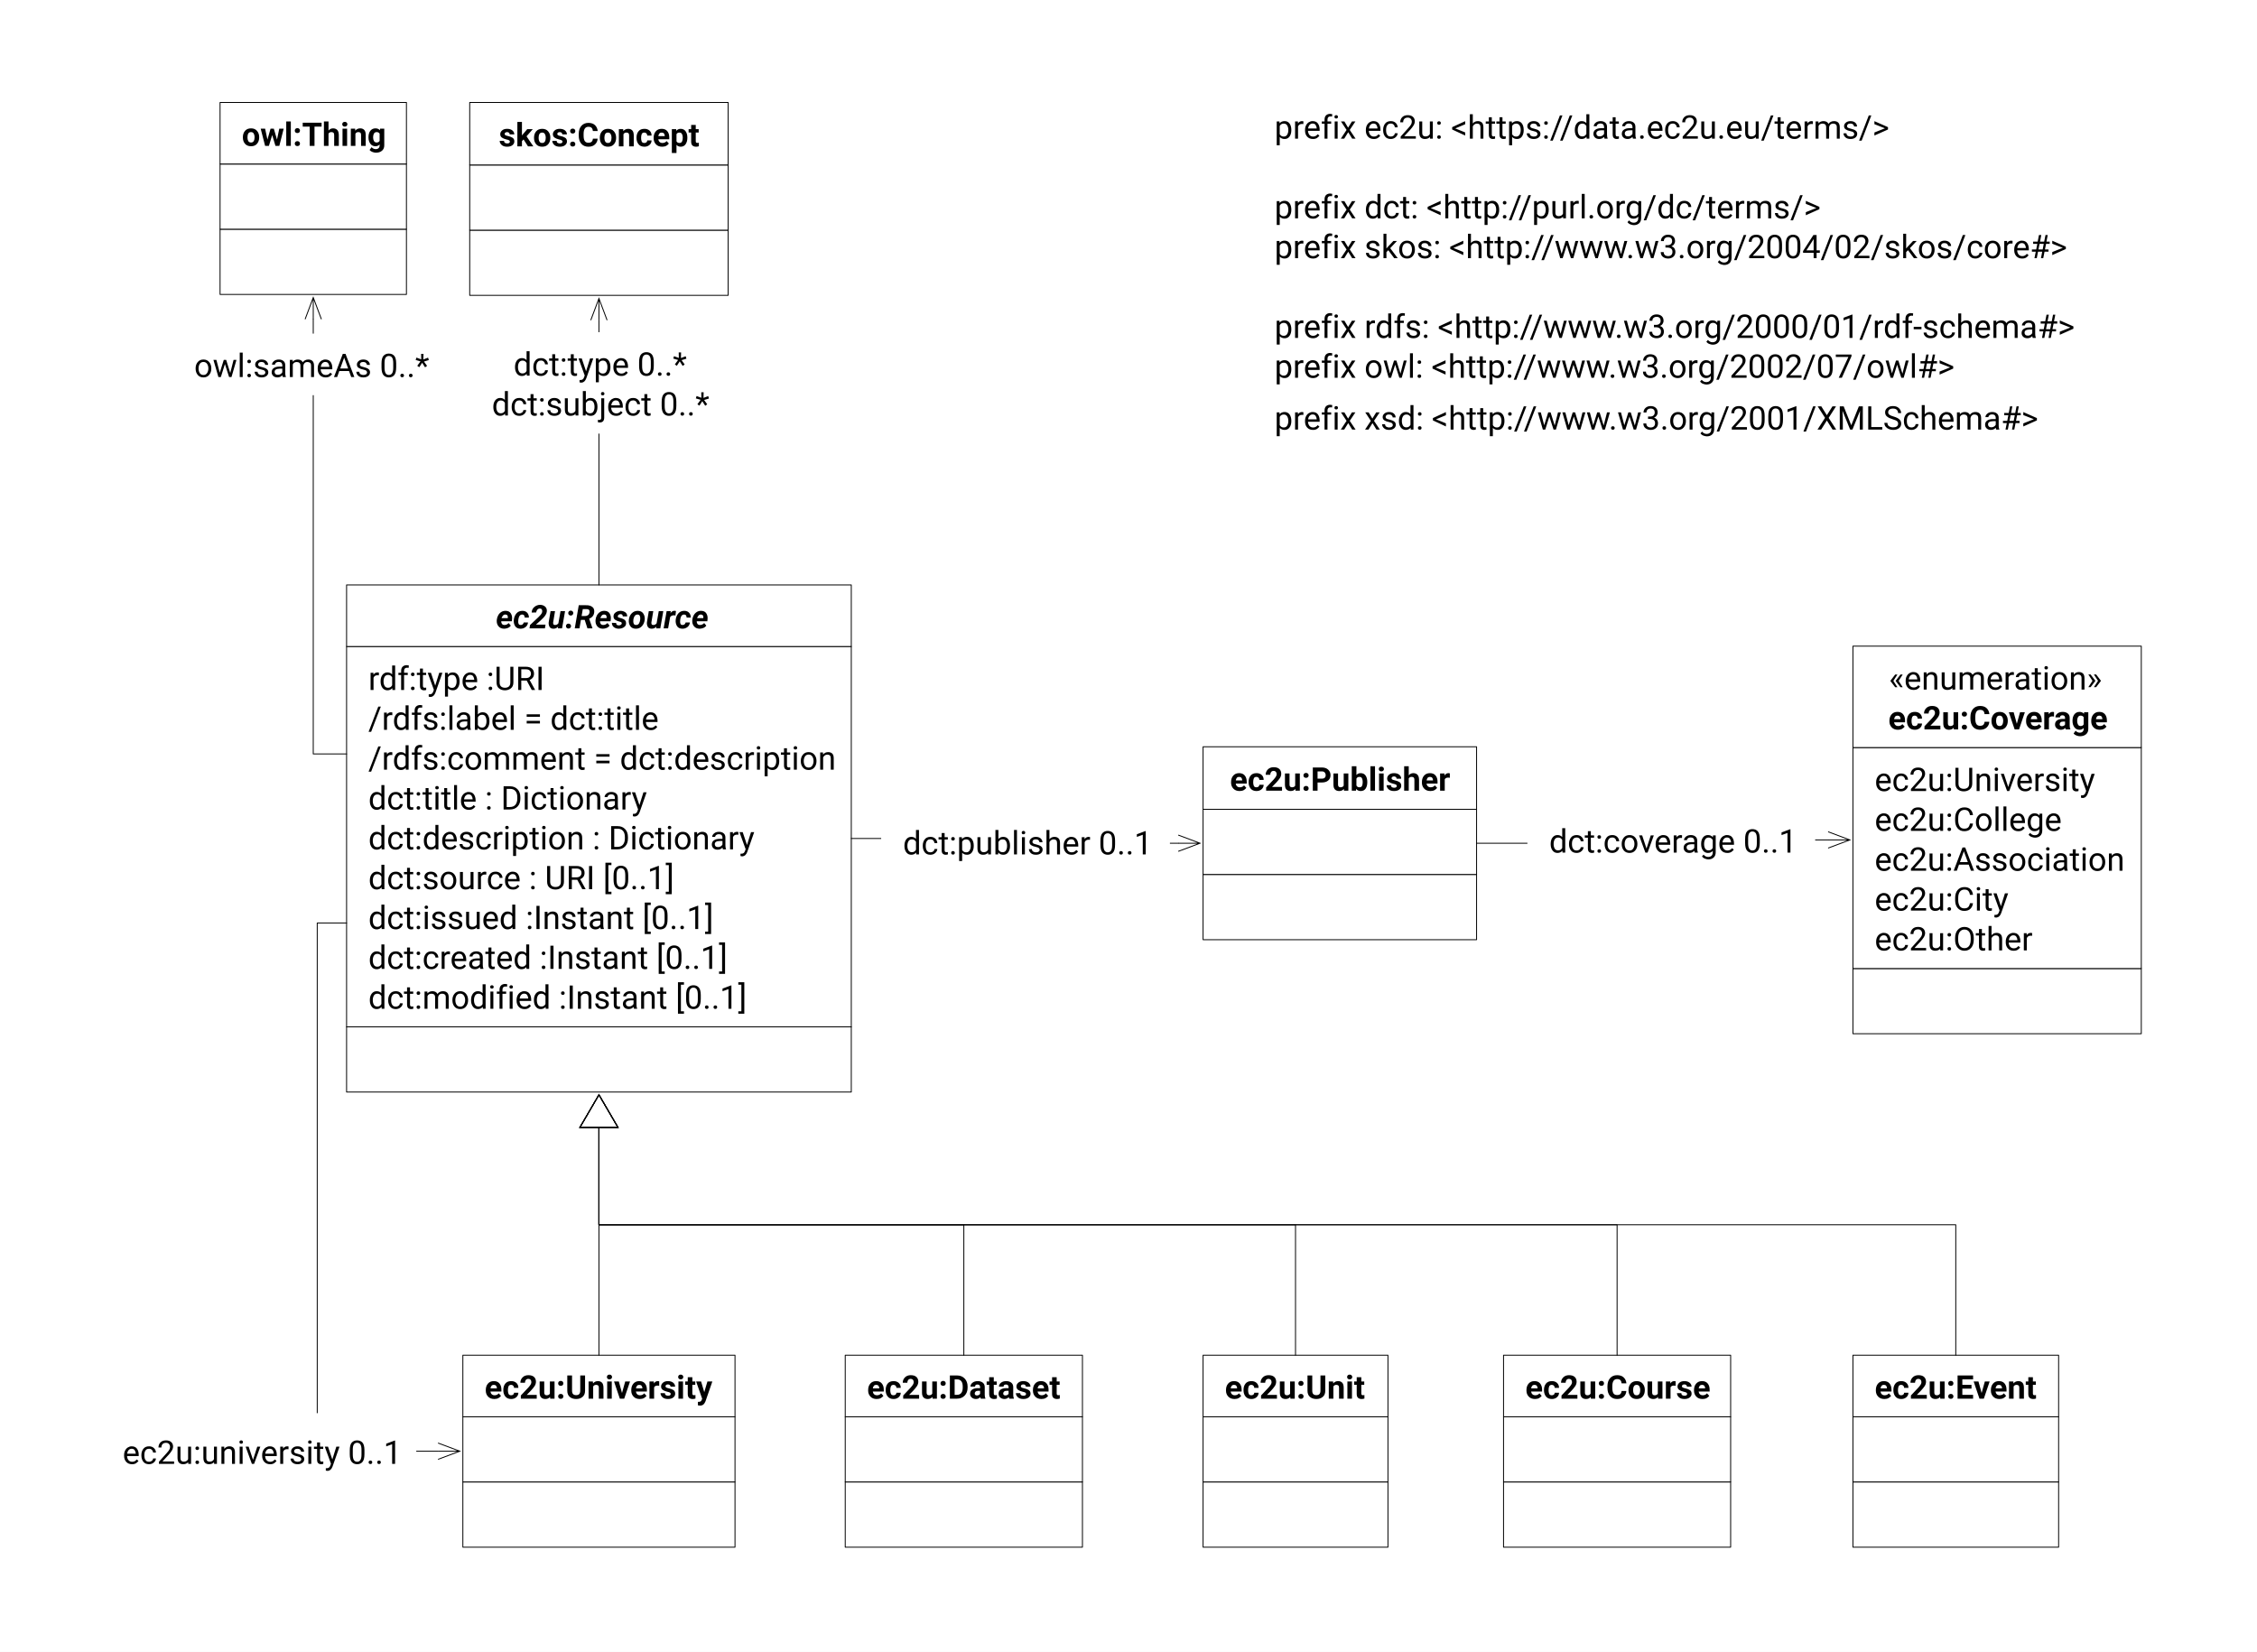
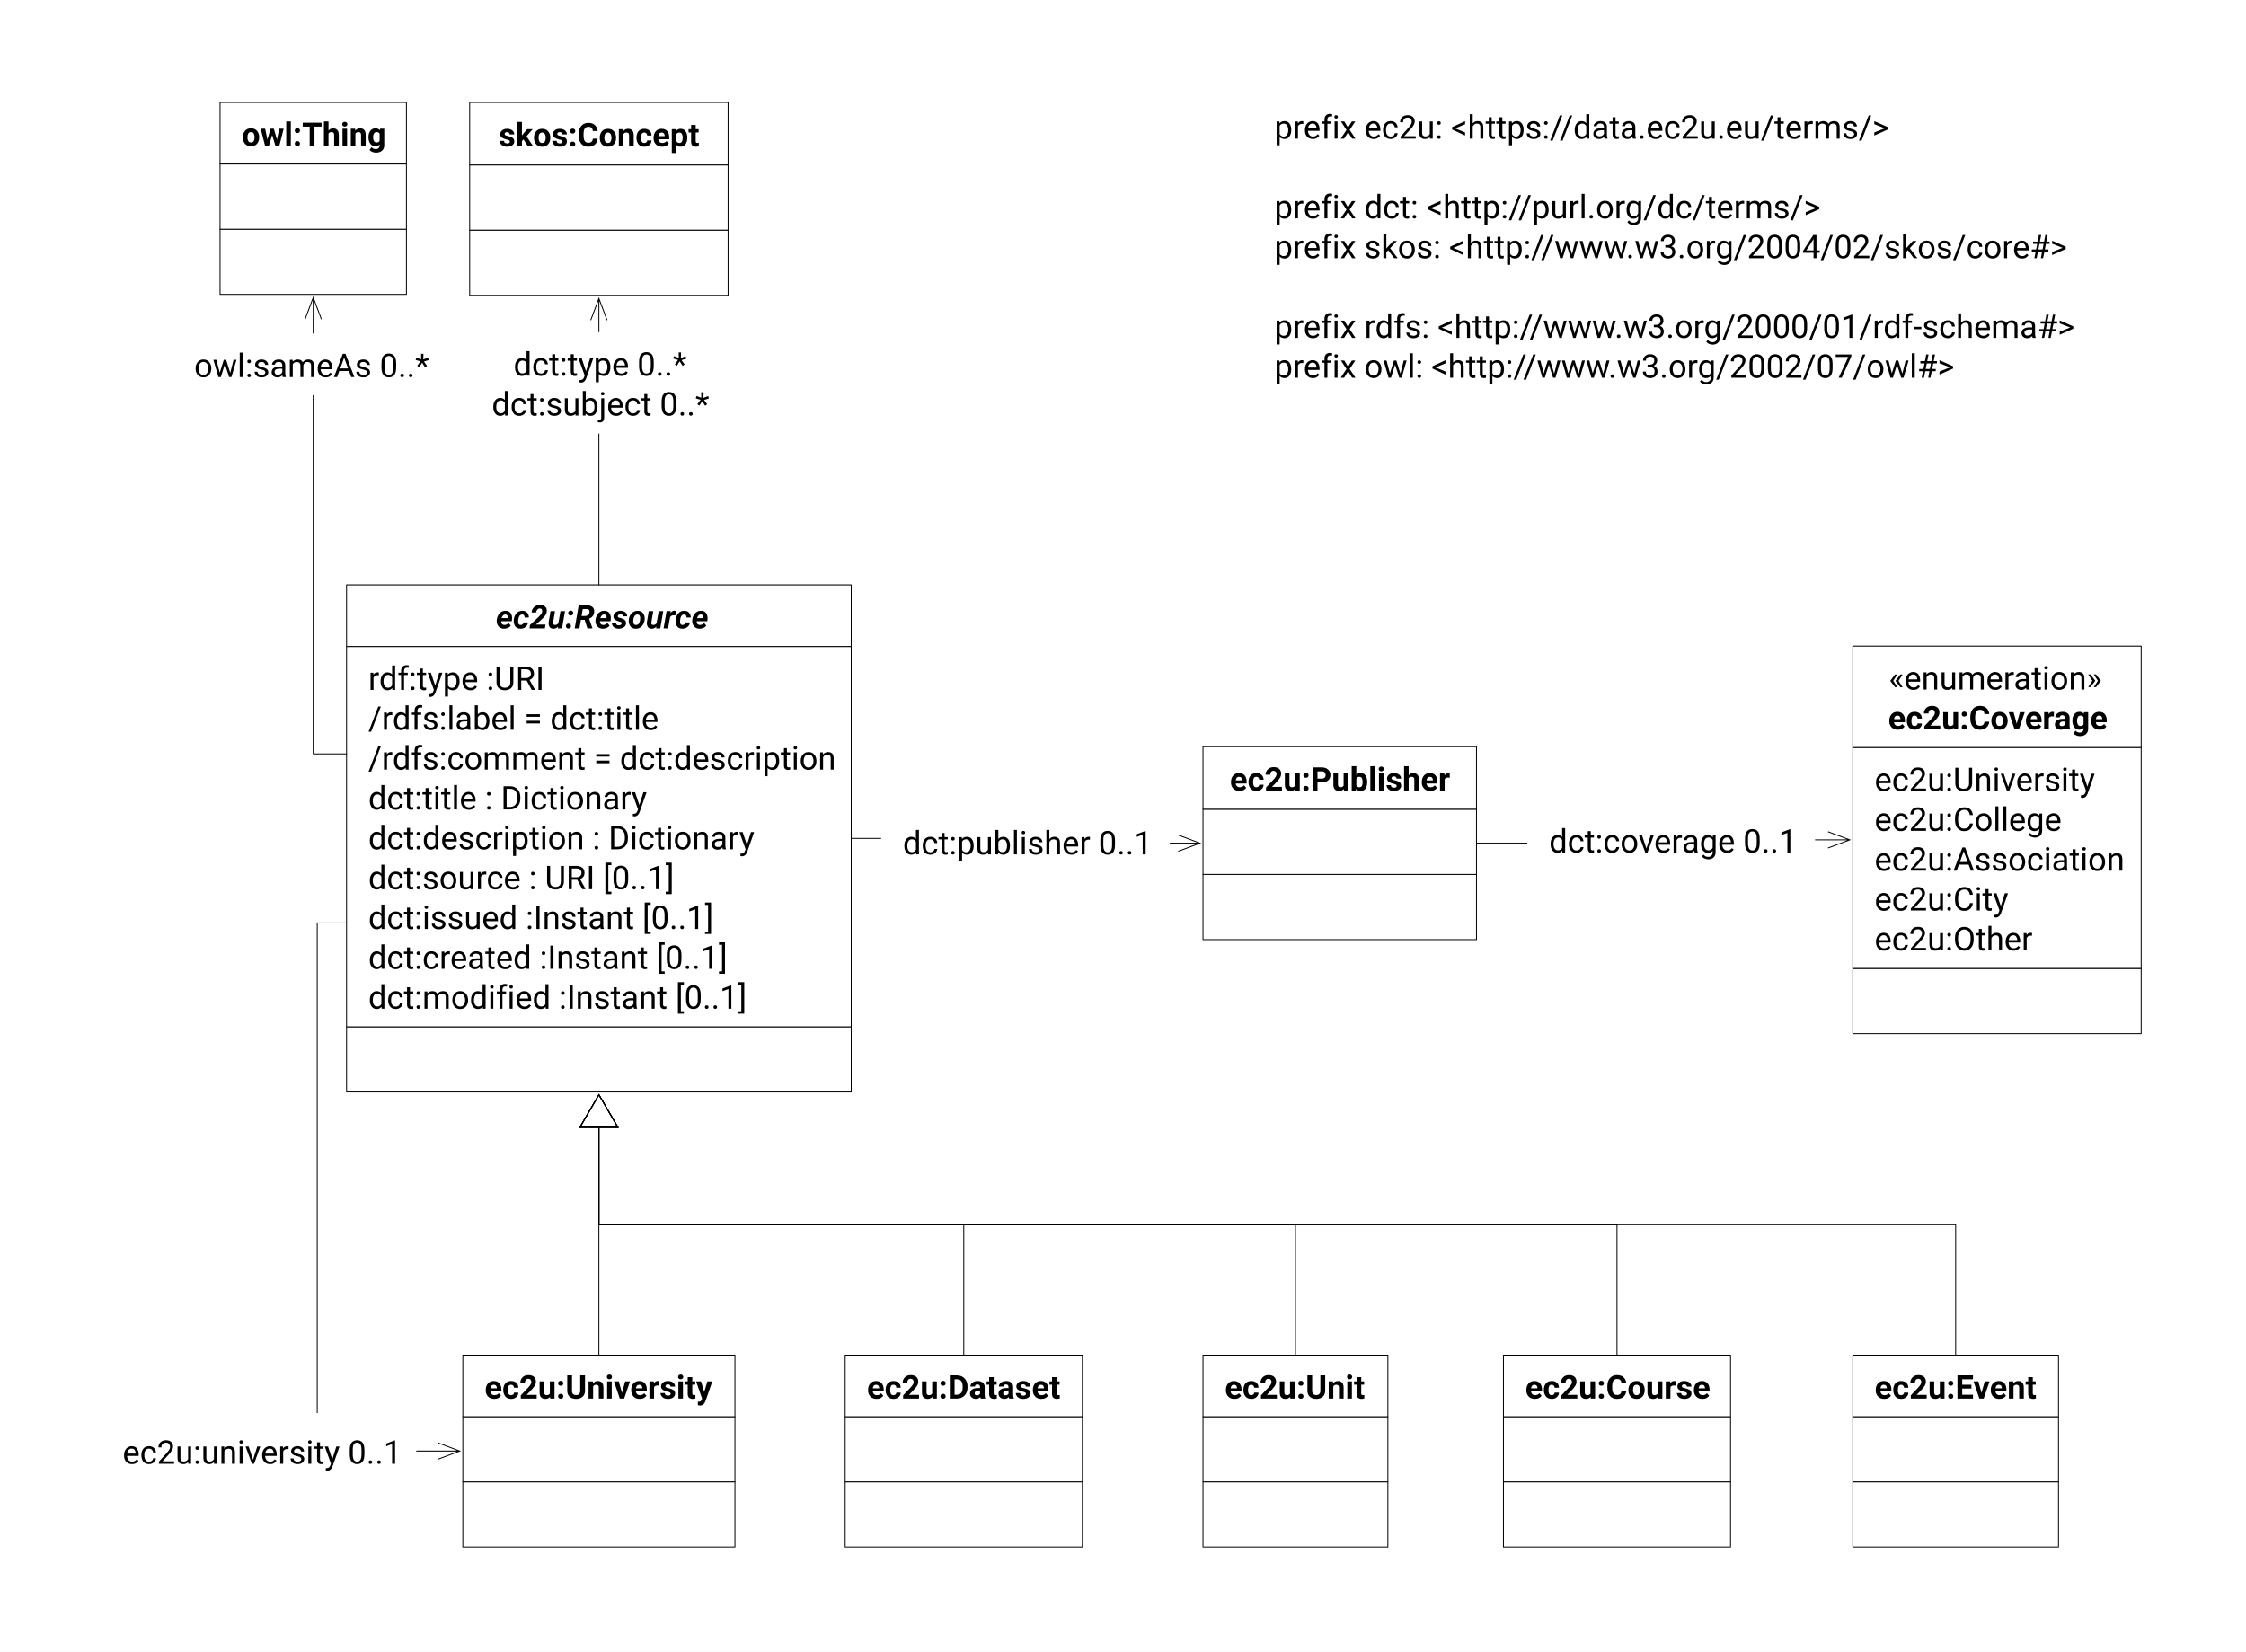
- <svg xmlns="http://www.w3.org/2000/svg" xmlns:xlink="http://www.w3.org/1999/xlink" version="1.1" viewBox="128 27 623 456" width="623" height="456">
+ <svg xmlns="http://www.w3.org/2000/svg" xmlns:xlink="http://www.w3.org/1999/xlink" version="1.1" viewBox="128 27 620 456" width="620" height="456">
  <defs>
    <marker orient="auto" overflow="visible" markerUnits="strokeWidth" id="UMLInheritance_Marker" stroke-linejoin="miter" stroke-miterlimit="10" viewBox="-1 -22 38 44" markerWidth="38" markerHeight="44" color="black">
      <g>
        <path d="M 36 0 L 0 -21 L 0 21 Z" fill="none" stroke="currentColor" stroke-width="1" />
      </g>
    </marker>
    <marker orient="auto" overflow="visible" markerUnits="strokeWidth" id="StickArrow_Marker" stroke-linejoin="miter" stroke-miterlimit="10" viewBox="-1 -10 26 20" markerWidth="26" markerHeight="20" color="black">
      <g>
        <path d="M 24 0 L 0 0 M 0 -9 L 24 0 L 0 9" fill="none" stroke="currentColor" stroke-width="1" />
      </g>
    </marker>
  </defs>
-   <g id="resources" stroke-opacity="1" stroke="none" fill="none" stroke-dasharray="none" fill-opacity="1">
-     <rect fill="white" x="128" y="27" width="623" height="456" />
+   <g id="resources" stroke-opacity="1" stroke-dasharray="none" stroke="none" fill-opacity="1" fill="none">
+     <rect fill="white" x="128" y="27" width="620" height="456" />
    <g id="resources_Layer_1">
      <g id="Group_2">
        <g id="Graphic_5">
          <rect x="255.764" y="436.102" width="75.119" height="18" fill="white" />
          <rect x="255.764" y="436.102" width="75.119" height="18" stroke="black" stroke-linecap="round" stroke-linejoin="round" stroke-width=".25" />
        </g>
        <g id="Graphic_4">
          <rect x="255.764" y="418.102" width="75.119" height="18" fill="white" />
          <rect x="255.764" y="418.102" width="75.119" height="18" stroke="black" stroke-linecap="round" stroke-linejoin="round" stroke-width=".25" />
        </g>
        <g id="Graphic_3">
          <a xlink:href="universities.svg">
            <rect x="255.764" y="401.102" width="75.119" height="17" fill="white" />
            <rect x="255.764" y="401.102" width="75.119" height="17" stroke="black" stroke-linecap="round" stroke-linejoin="round" stroke-width=".25" />
            <text transform="translate(261.7645 404.1024)" fill="black">
              <tspan font-family="Roboto" font-weight="bold" font-size="9" fill="black" x="0" y="9">ec2u:University
              </tspan>
            </text>
          </a>
        </g>
      </g>
      <g id="Graphic_6">
        <text transform="translate(479.805 56.27559)" fill="black">
          <tspan font-family="Roboto" font-size="9" fill="black" x="0" y="9">prefix ec2u: &lt;https://data.ec2u.eu/terms/&gt;</tspan>
          <tspan font-family="Roboto" font-size="9" fill="black" x="0" y="31">prefix dct: &lt;http://purl.org/dc/terms/&gt;</tspan>
          <tspan font-family="Roboto" font-size="9" fill="black" x="0" y="42">prefix skos: &lt;http://www.w3.org/2004/02/skos/core#&gt;</tspan>
          <tspan font-family="Roboto" font-size="9" fill="black" x="0" y="64">prefix rdfs: &lt;http://www.w3.org/2000/01/rdf-schema#&gt;</tspan>
          <tspan font-family="Roboto" font-size="9" fill="black" x="0" y="75">prefix owl: &lt;http://www.w3.org/2002/07/owl#&gt;</tspan>
        </text>
      </g>
      <g id="Group_7">
        <g id="Graphic_10">
          <rect x="223.667" y="310.465" width="139.314" height="18" fill="white" />
          <rect x="223.667" y="310.465" width="139.314" height="18" stroke="black" stroke-linecap="round" stroke-linejoin="round" stroke-width=".25" />
        </g>
        <g id="Graphic_9">
          <rect x="223.667" y="205.465" width="139.314" height="105" fill="white" />
          <rect x="223.667" y="205.465" width="139.314" height="105" stroke="black" stroke-linecap="round" stroke-linejoin="round" stroke-width=".25" />
          <text transform="translate(229.6668 208.4651)" fill="black">
            <tspan font-family="Roboto" font-size="9" fill="black" x="0" y="9">rdf:type :URI</tspan>
            <tspan font-family="Roboto" font-size="9" fill="black" x="0" y="20">/rdfs:label = dct:title</tspan>
            <tspan font-family="Roboto" font-size="9" fill="black" x="0" y="31">/rdfs:comment = dct:description</tspan>
            <tspan font-family="Roboto" font-size="9" fill="black" x="0" y="42">dct:title : Dictionary</tspan>
            <tspan font-family="Roboto" font-size="9" fill="black" x="0" y="53">dct:description : Dictionary</tspan>
            <tspan font-family="Roboto" font-size="9" fill="black" x="0" y="64">dct:source : URI [0..1]</tspan>
            <tspan font-family="Roboto" font-size="9" fill="black" x="0" y="75">dct:issued :Instant [0..1]</tspan>
            <tspan font-family="Roboto" font-size="9" fill="black" x="0" y="86">dct:created :Instant [0..1]</tspan>
            <tspan font-family="Roboto" font-size="9" fill="black" x="0" y="97">dct:modified :Instant [0..1]</tspan>
          </text>
        </g>
        <g id="Graphic_8">
          <rect x="223.667" y="188.465" width="139.314" height="17" fill="white" />
          <rect x="223.667" y="188.465" width="139.314" height="17" stroke="black" stroke-linecap="round" stroke-linejoin="round" stroke-width=".25" />
          <text transform="translate(264.8692 191.4651)" fill="black">
            <tspan font-family="Roboto" font-style="italic" font-weight="bold" font-size="9" fill="black" x="0" y="9">
              ec2u:Resource
            </tspan>
          </text>
        </g>
      </g>
      <g id="Line_11">
        <line x1="293.324" y1="401.102" x2="293.324" y2="338.215" marker-end="url(#UMLInheritance_Marker)" stroke="black" stroke-linecap="round" stroke-linejoin="round" stroke-width=".25" />
      </g>
      <g id="Line_14">
        <path d="M 223.667 281.798 L 215.567 281.798 L 215.567 427.602 L 248.915 427.602" marker-end="url(#StickArrow_Marker)" stroke="black" stroke-linecap="round" stroke-linejoin="round" stroke-width=".25" />
      </g>
      <g id="Group_16">
        <g id="Graphic_19">
          <rect x="460.085" y="436.102" width="51.032" height="18" fill="white" />
          <rect x="460.085" y="436.102" width="51.032" height="18" stroke="black" stroke-linecap="round" stroke-linejoin="round" stroke-width=".25" />
        </g>
        <g id="Graphic_18">
          <rect x="460.085" y="418.102" width="51.032" height="18" fill="white" />
          <rect x="460.085" y="418.102" width="51.032" height="18" stroke="black" stroke-linecap="round" stroke-linejoin="round" stroke-width=".25" />
        </g>
        <g id="Graphic_17">
          <a xlink:href="units.svg">
            <rect x="460.085" y="401.102" width="51.032" height="17" fill="white" />
            <rect x="460.085" y="401.102" width="51.032" height="17" stroke="black" stroke-linecap="round" stroke-linejoin="round" stroke-width=".25" />
            <text transform="translate(466.0847 404.1024)" fill="black">
              <tspan font-family="Roboto" font-weight="bold" font-size="9" fill="black" x="0" y="9">ec2u:Unit</tspan>
            </text>
          </a>
        </g>
      </g>
      <g id="Group_20">
        <g id="Graphic_23">
          <rect x="543.02" y="436.102" width="62.691" height="18" fill="white" />
          <rect x="543.02" y="436.102" width="62.691" height="18" stroke="black" stroke-linecap="round" stroke-linejoin="round" stroke-width=".25" />
        </g>
        <g id="Graphic_22">
          <rect x="543.02" y="418.102" width="62.691" height="18" fill="white" />
          <rect x="543.02" y="418.102" width="62.691" height="18" stroke="black" stroke-linecap="round" stroke-linejoin="round" stroke-width=".25" />
        </g>
        <g id="Graphic_21">
          <a xlink:href="offers.svg">
            <rect x="543.02" y="401.102" width="62.691" height="17" fill="white" />
            <rect x="543.02" y="401.102" width="62.691" height="17" stroke="black" stroke-linecap="round" stroke-linejoin="round" stroke-width=".25" />
            <text transform="translate(549.0204 404.1024)" fill="black">
              <tspan font-family="Roboto" font-weight="bold" font-size="9" fill="black" x="0" y="9">ec2u:Course</tspan>
            </text>
          </a>
        </g>
      </g>
      <g id="Line_24">
        <path d="M 485.601 401.102 L 485.601 365.102 L 293.324 365.102 L 293.324 338.215" marker-end="url(#UMLInheritance_Marker)" stroke="black" stroke-linecap="round" stroke-linejoin="round" stroke-width=".25" />
      </g>
      <g id="Line_25">
        <path d="M 574.366 401.102 L 574.366 365.102 L 293.324 365.102 L 293.324 338.215" marker-end="url(#UMLInheritance_Marker)" stroke="black" stroke-linecap="round" stroke-linejoin="round" stroke-width=".25" />
      </g>
      <g id="Group_26">
        <g id="Graphic_29">
          <rect x="639.465" y="436.102" width="56.776" height="18" fill="white" />
          <rect x="639.465" y="436.102" width="56.776" height="18" stroke="black" stroke-linecap="round" stroke-linejoin="round" stroke-width=".25" />
        </g>
        <g id="Graphic_28">
          <rect x="639.465" y="418.102" width="56.776" height="18" fill="white" />
          <rect x="639.465" y="418.102" width="56.776" height="18" stroke="black" stroke-linecap="round" stroke-linejoin="round" stroke-width=".25" />
        </g>
        <g id="Graphic_27">
          <a xlink:href="events.svg">
            <rect x="639.465" y="401.102" width="56.776" height="17" fill="white" />
            <rect x="639.465" y="401.102" width="56.776" height="17" stroke="black" stroke-linecap="round" stroke-linejoin="round" stroke-width=".25" />
            <text transform="translate(645.465 404.1024)" fill="black">
              <tspan font-family="Roboto" font-weight="bold" font-size="9" fill="black" x="0" y="9">ec2u:Event</tspan>
            </text>
          </a>
        </g>
      </g>
      <g id="Line_30">
        <path d="M 667.853 401.102 L 667.853 365.102 L 293.324 365.102 L 293.324 338.215" marker-end="url(#UMLInheritance_Marker)" stroke="black" stroke-linecap="round" stroke-linejoin="round" stroke-width=".25" />
      </g>
      <g id="Group_31">
        <g id="Graphic_34">
          <rect x="639.465" y="294.361" width="79.597" height="18" fill="white" />
          <rect x="639.465" y="294.361" width="79.597" height="18" stroke="black" stroke-linecap="round" stroke-linejoin="round" stroke-width=".25" />
        </g>
        <g id="Graphic_33">
          <rect x="639.465" y="233.361" width="79.597" height="61" fill="white" />
          <rect x="639.465" y="233.361" width="79.597" height="61" stroke="black" stroke-linecap="round" stroke-linejoin="round" stroke-width=".25" />
          <text transform="translate(645.465 236.3613)" fill="black">
            <tspan font-family="Roboto" font-size="9" fill="black" x="0" y="9">ec2u:University</tspan>
            <tspan font-family="Roboto" font-size="9" fill="black" x="0" y="20">ec2u:College</tspan>
            <tspan font-family="Roboto" font-size="9" fill="black" x="0" y="31">ec2u:Association</tspan>
            <tspan font-family="Roboto" font-size="9" fill="black" x="0" y="42">ec2u:City</tspan>
            <tspan font-family="Roboto" font-size="9" fill="black" x="0" y="53">ec2u:Other</tspan>
          </text>
        </g>
        <g id="Graphic_32">
          <rect x="639.465" y="205.361" width="79.597" height="28" fill="white" />
          <rect x="639.465" y="205.361" width="79.597" height="28" stroke="black" stroke-linecap="round" stroke-linejoin="round" stroke-width=".25" />
          <text transform="translate(649.2114 208.3613)" fill="black">
            <tspan font-family="Roboto" font-size="9" fill="black" x=".178" y="9">«enumeration»</tspan>
            <tspan font-family="Roboto" font-weight="bold" font-size="9" fill="black" x="0" y="20">ec2u:Coverage</tspan>
          </text>
        </g>
      </g>
      <g id="Group_39">
        <g id="Graphic_42">
          <rect x="460.085" y="268.401" width="75.495" height="18" fill="white" />
          <rect x="460.085" y="268.401" width="75.495" height="18" stroke="black" stroke-linecap="round" stroke-linejoin="round" stroke-width=".25" />
        </g>
        <g id="Graphic_41">
          <rect x="460.085" y="250.401" width="75.495" height="18" fill="white" />
          <rect x="460.085" y="250.401" width="75.495" height="18" stroke="black" stroke-linecap="round" stroke-linejoin="round" stroke-width=".25" />
        </g>
        <g id="Graphic_40">
          <rect x="460.085" y="233.14" width="75.495" height="17.261" fill="white" />
          <rect x="460.085" y="233.14" width="75.495" height="17.261" stroke="black" stroke-linecap="round" stroke-linejoin="round" stroke-width=".25" />
          <text transform="translate(467.4879 236.2705)" fill="black">
            <tspan font-family="Roboto" font-weight="bold" font-size="9" fill="black" x="0" y="9">ec2u:Publisher</tspan>
          </text>
        </g>
      </g>
      <g id="Line_43">
        <path d="M 362.981 258.465 L 411.081 258.465 L 411.081 259.77 L 453.235 259.77" marker-end="url(#StickArrow_Marker)" stroke="black" stroke-linecap="round" stroke-linejoin="round" stroke-width=".25" />
      </g>
      <g id="Graphic_44">
        <rect x="371.232" y="250.861" width="79.698" height="17" fill="white" />
        <text transform="translate(377.2319 253.861)" fill="black">
          <tspan font-family="Roboto" font-size="9" fill="black" x="0" y="9">dct:publisher 0..1</tspan>
        </text>
      </g>
      <g id="Line_45">
        <path d="M 535.58 259.77 L 587.68 259.77 L 587.68 258.861 L 632.615 258.861" marker-end="url(#StickArrow_Marker)" stroke="black" stroke-linecap="round" stroke-linejoin="round" stroke-width=".25" />
      </g>
      <g id="Graphic_46">
        <rect x="549.612" y="250.361" width="79.43" height="17" fill="white" />
        <text transform="translate(555.6121 253.3612)" fill="black">
          <tspan font-family="Roboto" font-size="9" fill="black" x="0" y="9">dct:coverage 0..1</tspan>
        </text>
      </g>
      <g id="Group_47">
        <g id="Graphic_50">
          <rect x="257.655" y="90.537" width="71.337" height="18" fill="white" />
          <rect x="257.655" y="90.537" width="71.337" height="18" stroke="black" stroke-linecap="round" stroke-linejoin="round" stroke-width=".25" />
        </g>
        <g id="Graphic_49">
          <rect x="257.655" y="72.537" width="71.337" height="18" fill="white" />
          <rect x="257.655" y="72.537" width="71.337" height="18" stroke="black" stroke-linecap="round" stroke-linejoin="round" stroke-width=".25" />
        </g>
        <g id="Graphic_48">
          <a xlink:href="concepts.svg">
            <rect x="257.655" y="55.276" width="71.337" height="17.261" fill="white" />
            <rect x="257.655" y="55.276" width="71.337" height="17.261" stroke="black" stroke-linecap="round" stroke-linejoin="round" stroke-width=".25" />
            <text transform="translate(265.6756 58.40612)" fill="black">
              <tspan font-family="Roboto" font-weight="bold" font-size="9" fill="black" x="0" y="9">skos:Concept</tspan>
            </text>
          </a>
        </g>
      </g>
      <g id="Line_52">
        <line x1="293.324" y1="188.465" x2="293.324" y2="115.387" marker-end="url(#StickArrow_Marker)" stroke="black" stroke-linecap="round" stroke-linejoin="round" stroke-width=".25" />
      </g>
      <g id="Graphic_53">
        <rect x="257.755" y="118.7" width="71.137" height="28" fill="white" />
        <text transform="translate(263.7552 121.6999)" fill="black">
          <tspan font-family="Roboto" font-size="9" fill="black" x="5.99" y="9">dct:type 0..*</tspan>
          <tspan font-family="Roboto" font-size="9" fill="black" x="0" y="20">dct:subject 0..*</tspan>
        </text>
      </g>
      <g id="Graphic_59">
        <rect x="156.85" y="417.102" width="86.052" height="21" fill="white" />
        <text transform="translate(161.8504 422.1024)" fill="black">
          <tspan font-family="Roboto" font-size="9" fill="black" x="0" y="9">ec2u:university 0..1</tspan>
        </text>
      </g>
      <g id="Group_60">
        <g id="Graphic_63">
          <rect x="361.309" y="436.102" width="65.477" height="18" fill="white" />
          <rect x="361.309" y="436.102" width="65.477" height="18" stroke="black" stroke-linecap="round" stroke-linejoin="round" stroke-width=".25" />
        </g>
        <g id="Graphic_62">
          <rect x="361.309" y="418.102" width="65.477" height="18" fill="white" />
          <rect x="361.309" y="418.102" width="65.477" height="18" stroke="black" stroke-linecap="round" stroke-linejoin="round" stroke-width=".25" />
        </g>
        <g id="Graphic_61">
          <a xlink:href="datasets.svg">
            <rect x="361.309" y="401.102" width="65.477" height="17" fill="white" />
            <rect x="361.309" y="401.102" width="65.477" height="17" stroke="black" stroke-linecap="round" stroke-linejoin="round" stroke-width=".25" />
            <text transform="translate(367.309 404.1024)" fill="black">
              <tspan font-family="Roboto" font-weight="bold" font-size="9" fill="black" x="0" y="9">ec2u:Dataset</tspan>
            </text>
          </a>
        </g>
      </g>
      <g id="Line_64">
        <path d="M 394.048 401.102 L 394.048 365.102 L 293.324 365.102 L 293.324 338.215" marker-end="url(#UMLInheritance_Marker)" stroke="black" stroke-linecap="round" stroke-linejoin="round" stroke-width=".25" />
      </g>
      <g id="Group_65">
        <g id="Graphic_68">
          <rect x="188.745" y="90.276" width="51.445" height="18" fill="white" />
          <rect x="188.745" y="90.276" width="51.445" height="18" stroke="black" stroke-linecap="round" stroke-linejoin="round" stroke-width=".25" />
        </g>
        <g id="Graphic_67">
          <rect x="188.745" y="72.276" width="51.445" height="18" fill="white" />
          <rect x="188.745" y="72.276" width="51.445" height="18" stroke="black" stroke-linecap="round" stroke-linejoin="round" stroke-width=".25" />
        </g>
        <g id="Graphic_66">
          <rect x="188.745" y="55.276" width="51.445" height="17" fill="white" />
          <rect x="188.745" y="55.276" width="51.445" height="17" stroke="black" stroke-linecap="round" stroke-linejoin="round" stroke-width=".25" />
          <text transform="translate(194.7453 58.27559)" fill="black">
            <tspan font-family="Roboto" font-weight="bold" font-size="9" fill="black" x="0" y="9">owl:Thing</tspan>
          </text>
        </g>
      </g>
      <g id="Line_69">
        <path d="M 223.667 235.132 L 214.468 235.132 L 214.468 115.126" marker-end="url(#StickArrow_Marker)" stroke="black" stroke-linecap="round" stroke-linejoin="round" stroke-width=".25" />
      </g>
      <g id="Graphic_70">
        <rect x="175.593" y="119.09" width="77.751" height="17" fill="white" />
        <text transform="translate(181.5925 122.0903)" fill="black">
          <tspan font-family="Roboto" font-size="9" fill="black" x="0" y="9">owl:sameAs 0..*</tspan>
        </text>
      </g>
-       <g id="Group_71">
-         <g id="Graphic_72">
-           <a xlink:href="https://www.w3.org/TR/xmlschema-2/#built-in-datatypes">
-             <text transform="translate(479.805 136.5809)" fill="black">
-               <tspan font-family="Roboto" font-size="9" fill="black" x="0" y="9">prefix xsd: &lt;http://www.w3.org/2001/XMLSchema#&gt;</tspan>
-             </text>
-           </a>
-         </g>
-       </g>
    </g>
  </g>
</svg>
